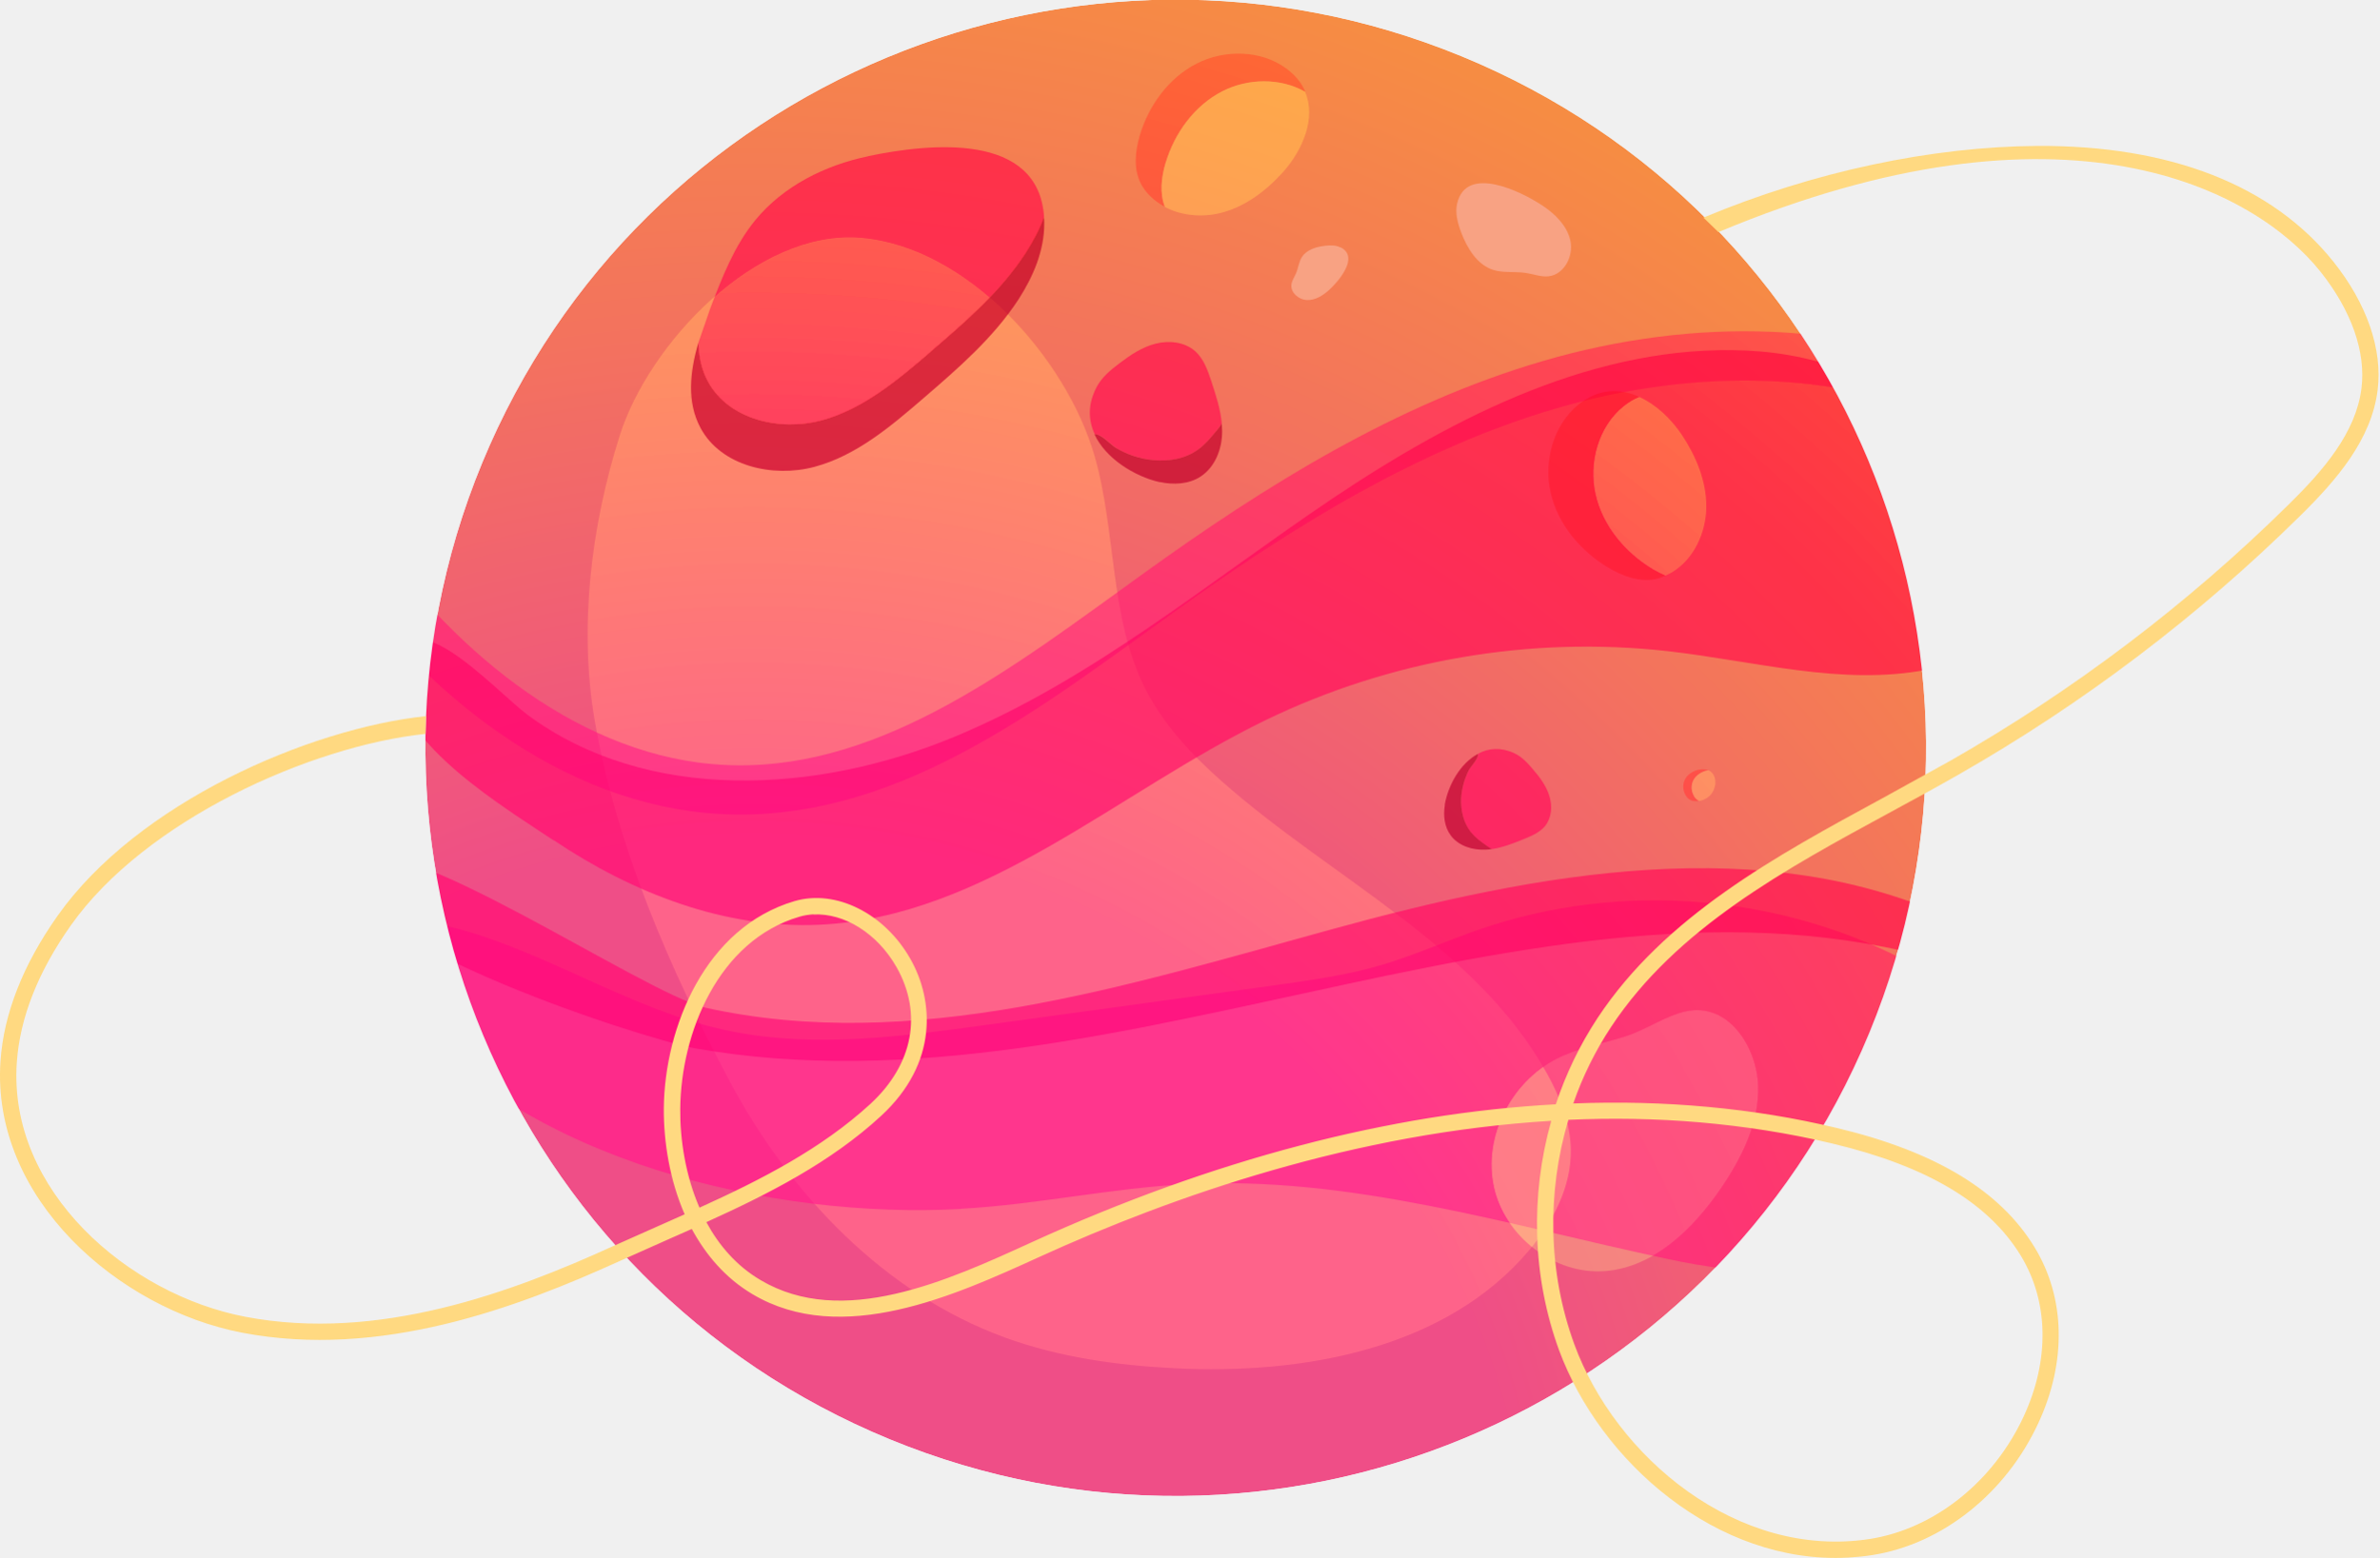
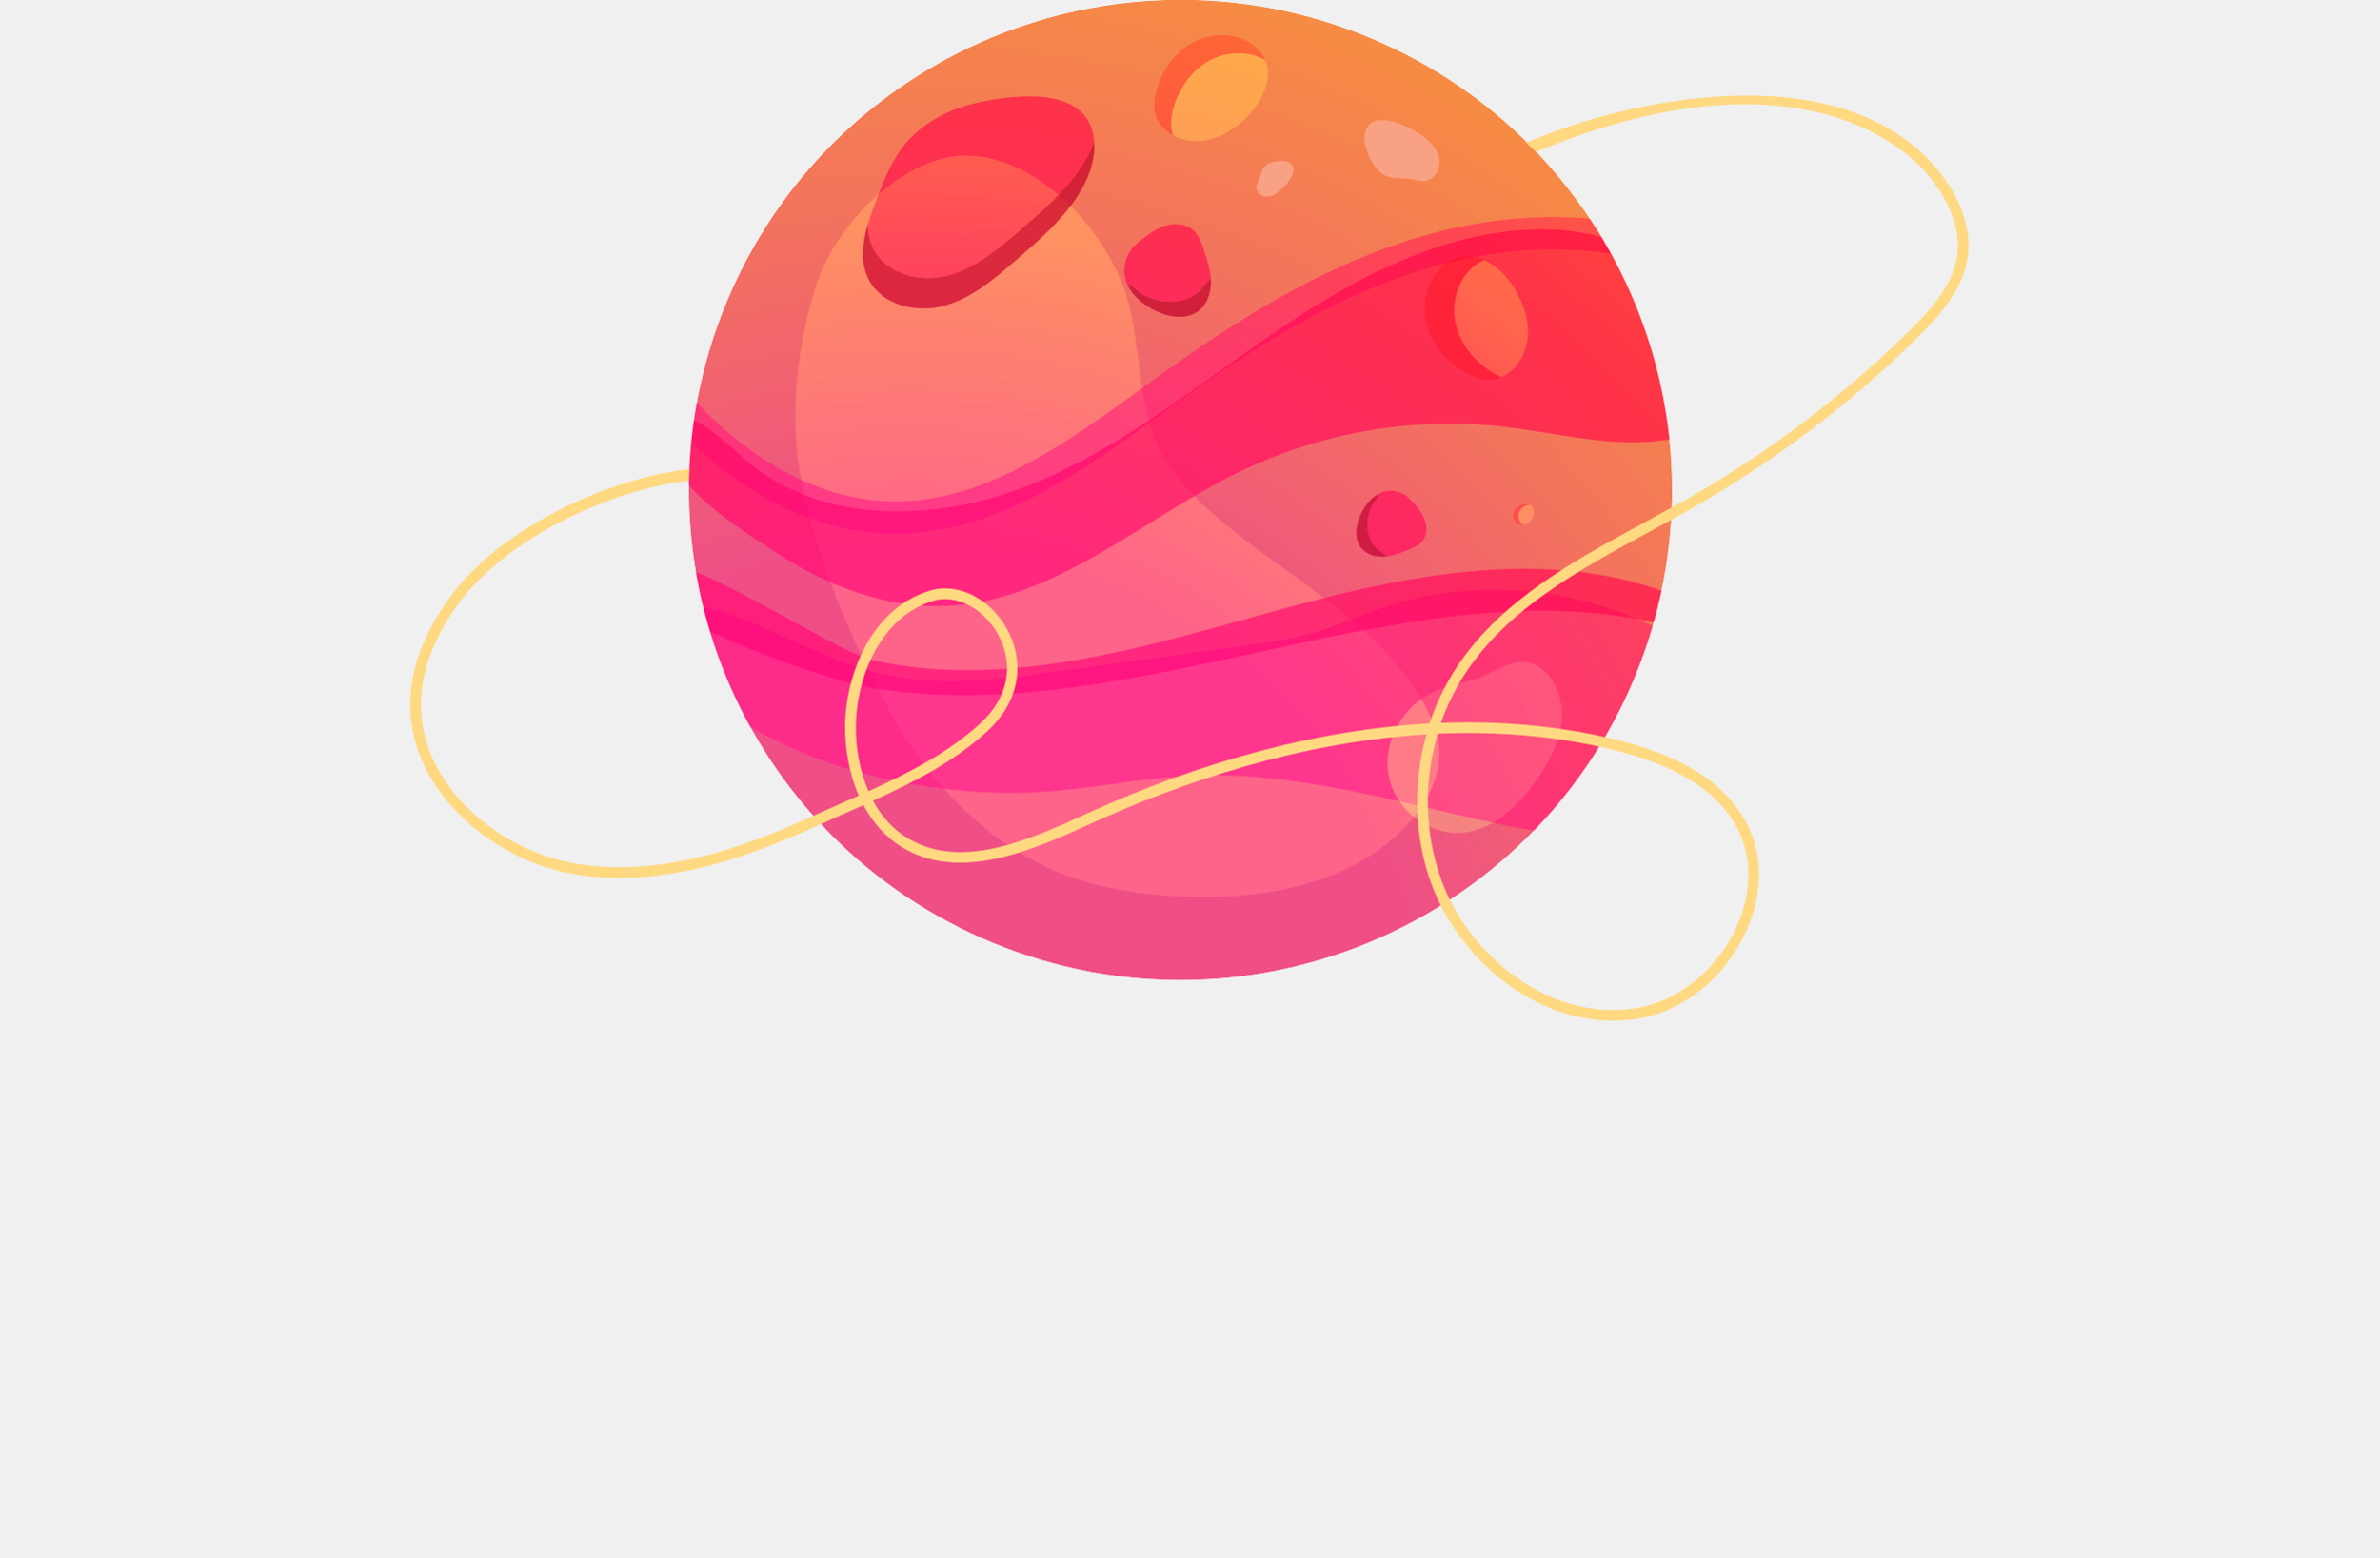
- <svg xmlns="http://www.w3.org/2000/svg" width="145" height="95" fill="none">
+ <svg xmlns="http://www.w3.org/2000/svg" width="145" height="95" viewBox="0 0 145 145" fill="none">
  <g clip-path="url(#C)">
    <mask id="A" maskUnits="userSpaceOnUse" x="25" y="-1" width="93" height="93">
      <path d="M113.932 62.982c9.622-23.29-1.503-49.951-24.849-59.551S39.009 4.93 29.387 28.22s1.503 49.951 24.849 59.551 50.073-1.499 59.696-24.789z" fill="#fff" />
    </mask>
    <g mask="url(#A)">
      <path d="M113.932 62.982c9.622-23.29-1.503-49.951-24.849-59.551S39.009 4.93 29.387 28.22s1.503 49.951 24.849 59.551 50.073-1.499 59.696-24.789z" fill="url(#B)" />
      <g style="mix-blend-mode:overlay">
        <path d="M97.25 30.133c-.437-1.924.169-4.105 1.7-5.354.318-.258.636-.446.964-.575-1.173-.535-2.485-.526-3.707.466-1.531 1.249-2.127 3.431-1.7 5.354.437 1.924 1.799 3.56 3.499 4.581.875.526 1.908.902 2.902.704.209-.04.408-.119.607-.208a7.87 7.87 0 0 1-.766-.387c-1.699-1.011-3.061-2.657-3.498-4.581z" fill="#f15b60" />
        <path d="M103.999 30.916c.01-1.577-.617-3.094-1.491-4.402-.656-.982-1.581-1.854-2.594-2.31-.328.129-.646.317-.964.575-1.531 1.249-2.127 3.431-1.7 5.354s1.799 3.56 3.498 4.581c.249.149.507.278.766.387l.377-.188c1.352-.803 2.098-2.429 2.108-3.996z" fill="#f8a283" />
      </g>
      <path opacity=".59" d="M94.864 64.57c-2.763 1.418-4.463 4.74-3.817 7.774s3.688 5.414 6.789 5.166c2.982-.238 5.367-2.578 7.057-5.047 1.272-1.864 2.336-3.996 2.266-6.247-.079-2.39-1.829-5.126-4.433-4.541-1.232.278-2.445 1.14-3.677 1.527-1.401.446-2.863.694-4.185 1.368z" fill="#f8a283" />
      <g style="mix-blend-mode:overlay">
        <path d="M66.695 27.743c1.362 4.69.904 9.896 3.111 14.258 1.113 2.191 2.823 4.016 4.662 5.642 6.699 5.939 15.486 9.995 19.82 17.818.785 1.418 1.412 2.975 1.451 4.601.05 2.29-1.083 4.462-2.564 6.207-5.069 5.989-13.727 7.566-21.569 7.169-3.529-.178-7.067-.674-10.377-1.884-7.316-2.677-13.051-8.696-16.719-15.547-3.668-6.861-6.938-14.377-8.26-22.042-.984-5.721-.229-11.879 1.521-17.411 1.759-5.563 8.3-12.603 14.711-12.057 6.511.555 12.504 7.367 14.214 13.257v-.01z" fill="#f8a283" />
      </g>
      <g style="mix-blend-mode:overlay">
        <path d="M42.949 61.436c12.663 2.836 25.704-1.329 38.218-4.769s26.36-6.068 38.079-.516c1.302.615 2.674 2.4 1.491 3.223-24.899-8.964-52.312 9.192-78.374 4.551-3.24-.575-23.656-7.189-20.615-11.323 1.948-2.647 17.524 8.002 21.201 8.825v.01z" fill="#ee3372" />
      </g>
      <g style="mix-blend-mode:overlay">
        <path d="M58.574 73.712c4.632-.258 9.184-1.269 13.816-1.507 9.83-.506 19.452 2.469 29.083 4.531 4.94 1.061 10.755 1.666 14.423-1.805 2.862-2.707 3.389-7 3.657-10.927.07-.972.12-1.983-.288-2.866-.477-1.021-1.491-1.676-2.485-2.221-8.021-4.393-17.911-5.235-26.559-2.261-1.998.684-3.936 1.567-5.964 2.172-2.197.654-4.473.962-6.739 1.279l-17.394 2.39c-5.119.704-10.357 1.408-15.436.416-6.56-1.269-12.216-5.573-18.756-6.723-5.208-.922-4.036 2.162-1.481 5.344 7.475 9.301 22.762 12.831 34.143 12.186l-.02-.01z" fill="#ef4683" />
      </g>
      <g style="mix-blend-mode:overlay">
        <path d="M21.996 34.228c5.487 7.466 13.637 13.852 22.921 13.941 9.612.099 17.852-6.366 25.644-11.978 7.355-5.305 15.198-10.193 23.905-12.741 8.718-2.548 18.468-2.558 26.539 1.596" stroke="#ef4683" stroke-width="3" stroke-miterlimit="10" />
      </g>
      <g style="mix-blend-mode:overlay">
        <path d="M33.745 51.233c4.781 3.213 10.437 5.424 16.202 5.156 10.069-.466 18.13-8.071 27.185-12.474a44.9 44.9 0 0 1 24.551-4.204c5.268.595 10.585 2.132 15.794 1.12.825-.159 1.719-.436 2.177-1.14.367-.555.387-1.269.397-1.944.04-3.698.03-7.635-1.958-10.748-2.405-3.778-7.157-5.414-11.629-5.622-9.095-.416-17.703 3.956-25.257 9.023-7.544 5.077-14.621 11.036-23.03 14.526-8.399 3.49-18.756 4.065-26.052-1.358-1.978-1.477-7.862-8.061-7.902-2.162-.03 3.937 6.669 7.922 9.512 9.836l.01-.01z" fill="#ee3372" />
      </g>
      <g style="mix-blend-mode:overlay">
        <path d="M71.049 9.935c.547-1.834 1.759-3.51 3.469-4.383 1.56-.793 3.528-.823 5.039.04-.219-.526-.596-1.001-1.163-1.418-1.541-1.13-3.747-1.17-5.457-.297s-2.922 2.548-3.469 4.383c-.278.942-.388 2.003.04 2.885.149.307.358.585.606.823.268.258.566.476.885.644-.328-.843-.219-1.805.04-2.677h.01z" fill="#f15b60" />
        <path d="M78.175 10.52c1.242-1.378 2.047-3.332 1.372-4.918-1.511-.863-3.479-.833-5.039-.04-1.71.873-2.922 2.548-3.469 4.383-.258.873-.368 1.844-.04 2.677 1.014.535 2.256.644 3.379.367 1.481-.367 2.763-1.329 3.787-2.459l.01-.01z" fill="#f8a283" />
      </g>
      <g style="mix-blend-mode:overlay">
        <path d="M103.214 48.487a1 1 0 0 1 .019-.962c.169-.278.507-.496.885-.555a.96.96 0 0 0-.398-.059c-.417.02-.815.258-.994.565s-.168.664-.019.962c.079.159.198.307.397.377.07.02.139.04.219.04l.238-.01a.75.75 0 0 1-.347-.357z" fill="#f15b60" />
        <path d="M104.545 47.773c.03-.317-.089-.664-.417-.803-.378.05-.716.278-.885.555-.179.307-.169.664-.02.962a.68.68 0 0 0 .348.357c.249-.04.477-.169.646-.327.209-.218.309-.486.338-.744h-.01z" fill="#f8a283" />
      </g>
      <g style="mix-blend-mode:multiply">
        <path d="M56.716 21.457c-1.998 1.715-4.085 3.48-6.63 4.174-2.544.684-5.675-.04-6.938-2.36-.407-.744-.566-1.547-.586-2.37-.517 1.785-.716 3.619.139 5.206 1.252 2.31 4.393 3.044 6.938 2.36s4.632-2.449 6.63-4.174c2.117-1.825 4.264-3.679 5.795-6.019.905-1.398 1.59-2.995 1.581-4.66 0-.129 0-.248-.02-.377-.278.773-.676 1.507-1.123 2.201-1.521 2.34-3.668 4.194-5.795 6.019h.01z" fill="#dc4a9a" />
      </g>
      <g style="mix-blend-mode:overlay">
        <path d="M52.909 9.529c-2.634.545-5.178 1.824-6.878 3.897-1.272 1.557-2.018 3.47-2.733 5.354l-.736 2.122c.01.823.179 1.626.587 2.37 1.252 2.31 4.393 3.044 6.938 2.36s4.632-2.459 6.63-4.174c2.117-1.824 4.264-3.679 5.795-6.019.447-.684.845-1.428 1.123-2.201-.338-5.196-6.948-4.512-10.715-3.718l-.01.01z" fill="#ee3372" />
      </g>
      <g style="mix-blend-mode:overlay">
        <path d="M68.037 27.327a5.67 5.67 0 0 0 2.217.724c.964.099 1.978-.069 2.763-.635.417-.307.755-.704 1.093-1.11l.358-.476c-.08-.892-.368-1.755-.646-2.608-.219-.655-.457-1.339-.974-1.805-.636-.565-1.58-.674-2.405-.466s-1.551.694-2.227 1.21c-.537.406-1.074.853-1.382 1.448-.547 1.041-.507 2.023-.109 2.875.378-.069.994.654 1.332.843h-.02z" fill="#ee3372" />
      </g>
      <g style="mix-blend-mode:multiply">
        <path d="M70.681 29.389c.845.188 1.779.139 2.505-.337.885-.585 1.302-1.695 1.302-2.746l-.02-.476a4.27 4.27 0 0 1-.358.476c-.328.397-.666.803-1.093 1.11-.785.565-1.799.734-2.763.635a5.46 5.46 0 0 1-2.216-.724c-.328-.188-.954-.912-1.332-.843.686 1.467 2.415 2.558 3.976 2.915v-.01z" fill="#dc4a9a" />
      </g>
      <g style="mix-blend-mode:overlay">
        <path d="M89.507 47.009c-.268.526-.418 1.111-.447 1.696-.03.724.139 1.487.596 2.052.249.307.567.536.885.773.119.089.239.178.378.248.666-.099 1.312-.347 1.938-.605.487-.198.994-.407 1.322-.813.398-.506.447-1.22.249-1.834-.189-.615-.586-1.14-1.004-1.626-.328-.387-.686-.773-1.153-.982-.815-.367-1.551-.297-2.177.04.07.278-.447.773-.576 1.031l-.01.02z" fill="#ee3372" />
      </g>
      <g style="mix-blend-mode:multiply">
        <path d="M88.065 49.082c-.109.645-.03 1.349.358 1.864.477.645 1.332.902 2.137.863.119 0 .239-.02.358-.04-.129-.069-.258-.159-.378-.248-.318-.228-.636-.466-.885-.773-.457-.565-.626-1.329-.596-2.053.03-.595.189-1.17.447-1.696.129-.258.646-.764.577-1.031-1.083.575-1.829 1.924-2.028 3.113h.01z" fill="#dc4a9a" />
      </g>
      <path d="M88.811 12.414c-.129.575.03 1.18.239 1.735.368.982.974 1.993 1.968 2.31.646.198 1.342.079 2.008.188.457.069.914.258 1.382.198.944-.119 1.511-1.249 1.302-2.181s-.954-1.646-1.759-2.171c-1.203-.783-4.582-2.499-5.139-.079zm-7.107 2.677c-.278-.149-.606-.139-.914-.109-.547.059-1.143.228-1.441.694-.189.298-.219.674-.358.992-.099.228-.249.436-.278.674-.07.496.437.932.944.952s.964-.268 1.342-.605c.557-.506 1.879-2.003.716-2.608l-.01.01z" fill="#f8a283" />
    </g>
    <path d="M112.626 94.98c-7.991.416-15.108-5.87-17.603-12.652-1.63-4.452-1.759-9.41-.477-13.981-11.908.714-22.99 4.551-31.24 8.319-5.069 2.31-12.007 5.483-17.444 2.251-1.64-.972-2.843-2.39-3.698-3.976l-1.59.704-2.753 1.23c-6.332 2.885-14.661 5.999-23.06 4.393C7.226 79.819-.547 73.077.03 64.698c.199-2.885 1.372-5.87 3.479-8.855 4.861-6.881 15.287-11.413 22.454-12.176l-.03 1.081c-7.047.754-17.086 5.275-21.609 11.671-2.008 2.836-3.111 5.652-3.3 8.359-.547 7.833 6.809 14.159 13.926 15.518 8.121 1.547 16.261-1.497 22.454-4.323l2.763-1.23 1.561-.694c-.915-2.102-1.282-4.422-1.272-6.445.04-4.978 2.554-11.066 7.962-12.652 2.525-.744 5.497.744 7.067 3.52 1.431 2.519 1.71 6.346-1.779 9.569-3.071 2.836-6.849 4.759-10.655 6.485.765 1.418 1.849 2.677 3.3 3.53 4.99 2.965 11.391.049 16.52-2.3 11.053-5.047 21.857-7.873 31.956-8.418a22.21 22.21 0 0 1 2.545-5.265c4.105-6.207 10.854-9.866 17.375-13.406l4.095-2.261a99.84 99.84 0 0 0 20.654-15.647c2.108-2.072 4.095-4.373 4.433-7.08.279-2.221-.616-4.74-2.494-7.109-3.996-5.007-15.546-11.274-36.698-2.419l-.914-.882c6.739-2.826 13.965-4.333 20.376-4.373 8.071-.04 14.293 2.4 18.011 7.05 2.057 2.578 3.012 5.364 2.703 7.843-.377 3.014-2.484 5.463-4.721 7.665-6.232 6.148-13.249 11.462-20.863 15.805-1.352.773-2.724 1.517-4.115 2.271-6.411 3.48-13.051 7.08-17.017 13.088a20.85 20.85 0 0 0-2.306 4.67c5.596-.218 10.963.278 16.033 1.487 6.023 1.438 9.979 3.817 12.086 7.288 1.879 3.084 1.958 6.99.219 10.729-1.988 4.283-5.854 7.357-10.099 8.031-.507.079-1.014.129-1.52.159h.019zM95.59 68.288c-1.322 4.452-1.233 9.331.368 13.693 2.505 6.832 9.929 13.128 18.03 11.859 3.916-.625 7.505-3.48 9.353-7.466 1.591-3.431 1.531-7-.169-9.796-1.968-3.233-5.715-5.463-11.47-6.842-5.407-1.289-10.844-1.686-16.122-1.448h.01zM49.579 55.755c-.288.02-.577.059-.865.149-4.93 1.448-7.216 7.08-7.256 11.71-.02 1.894.328 4.075 1.173 6.029 3.747-1.696 7.435-3.589 10.417-6.326 2.604-2.4 3.2-5.513 1.59-8.349-1.173-2.062-3.191-3.302-5.069-3.203l.01-.01z" fill="#ffd981" />
  </g>
  <defs>
    <radialGradient id="B" cx="0" cy="0" r="1" gradientUnits="userSpaceOnUse" gradientTransform="translate(46.5367 98.5207) rotate(-2.9528) scale(152.076 151.707)">
      <stop offset=".31" stop-color="#ef4e87" />
      <stop offset=".52" stop-color="#f3735d" />
      <stop offset=".72" stop-color="#f7923d" />
      <stop offset=".89" stop-color="#faa429" />
      <stop offset="1" stop-color="#fbab22" />
    </radialGradient>
    <clipPath id="C">
-       <path fill="#fff" d="M0 0h145v95H0z" />
+       <path fill="#fff" d="M0 0h145v145H0z" />
    </clipPath>
  </defs>
</svg>
